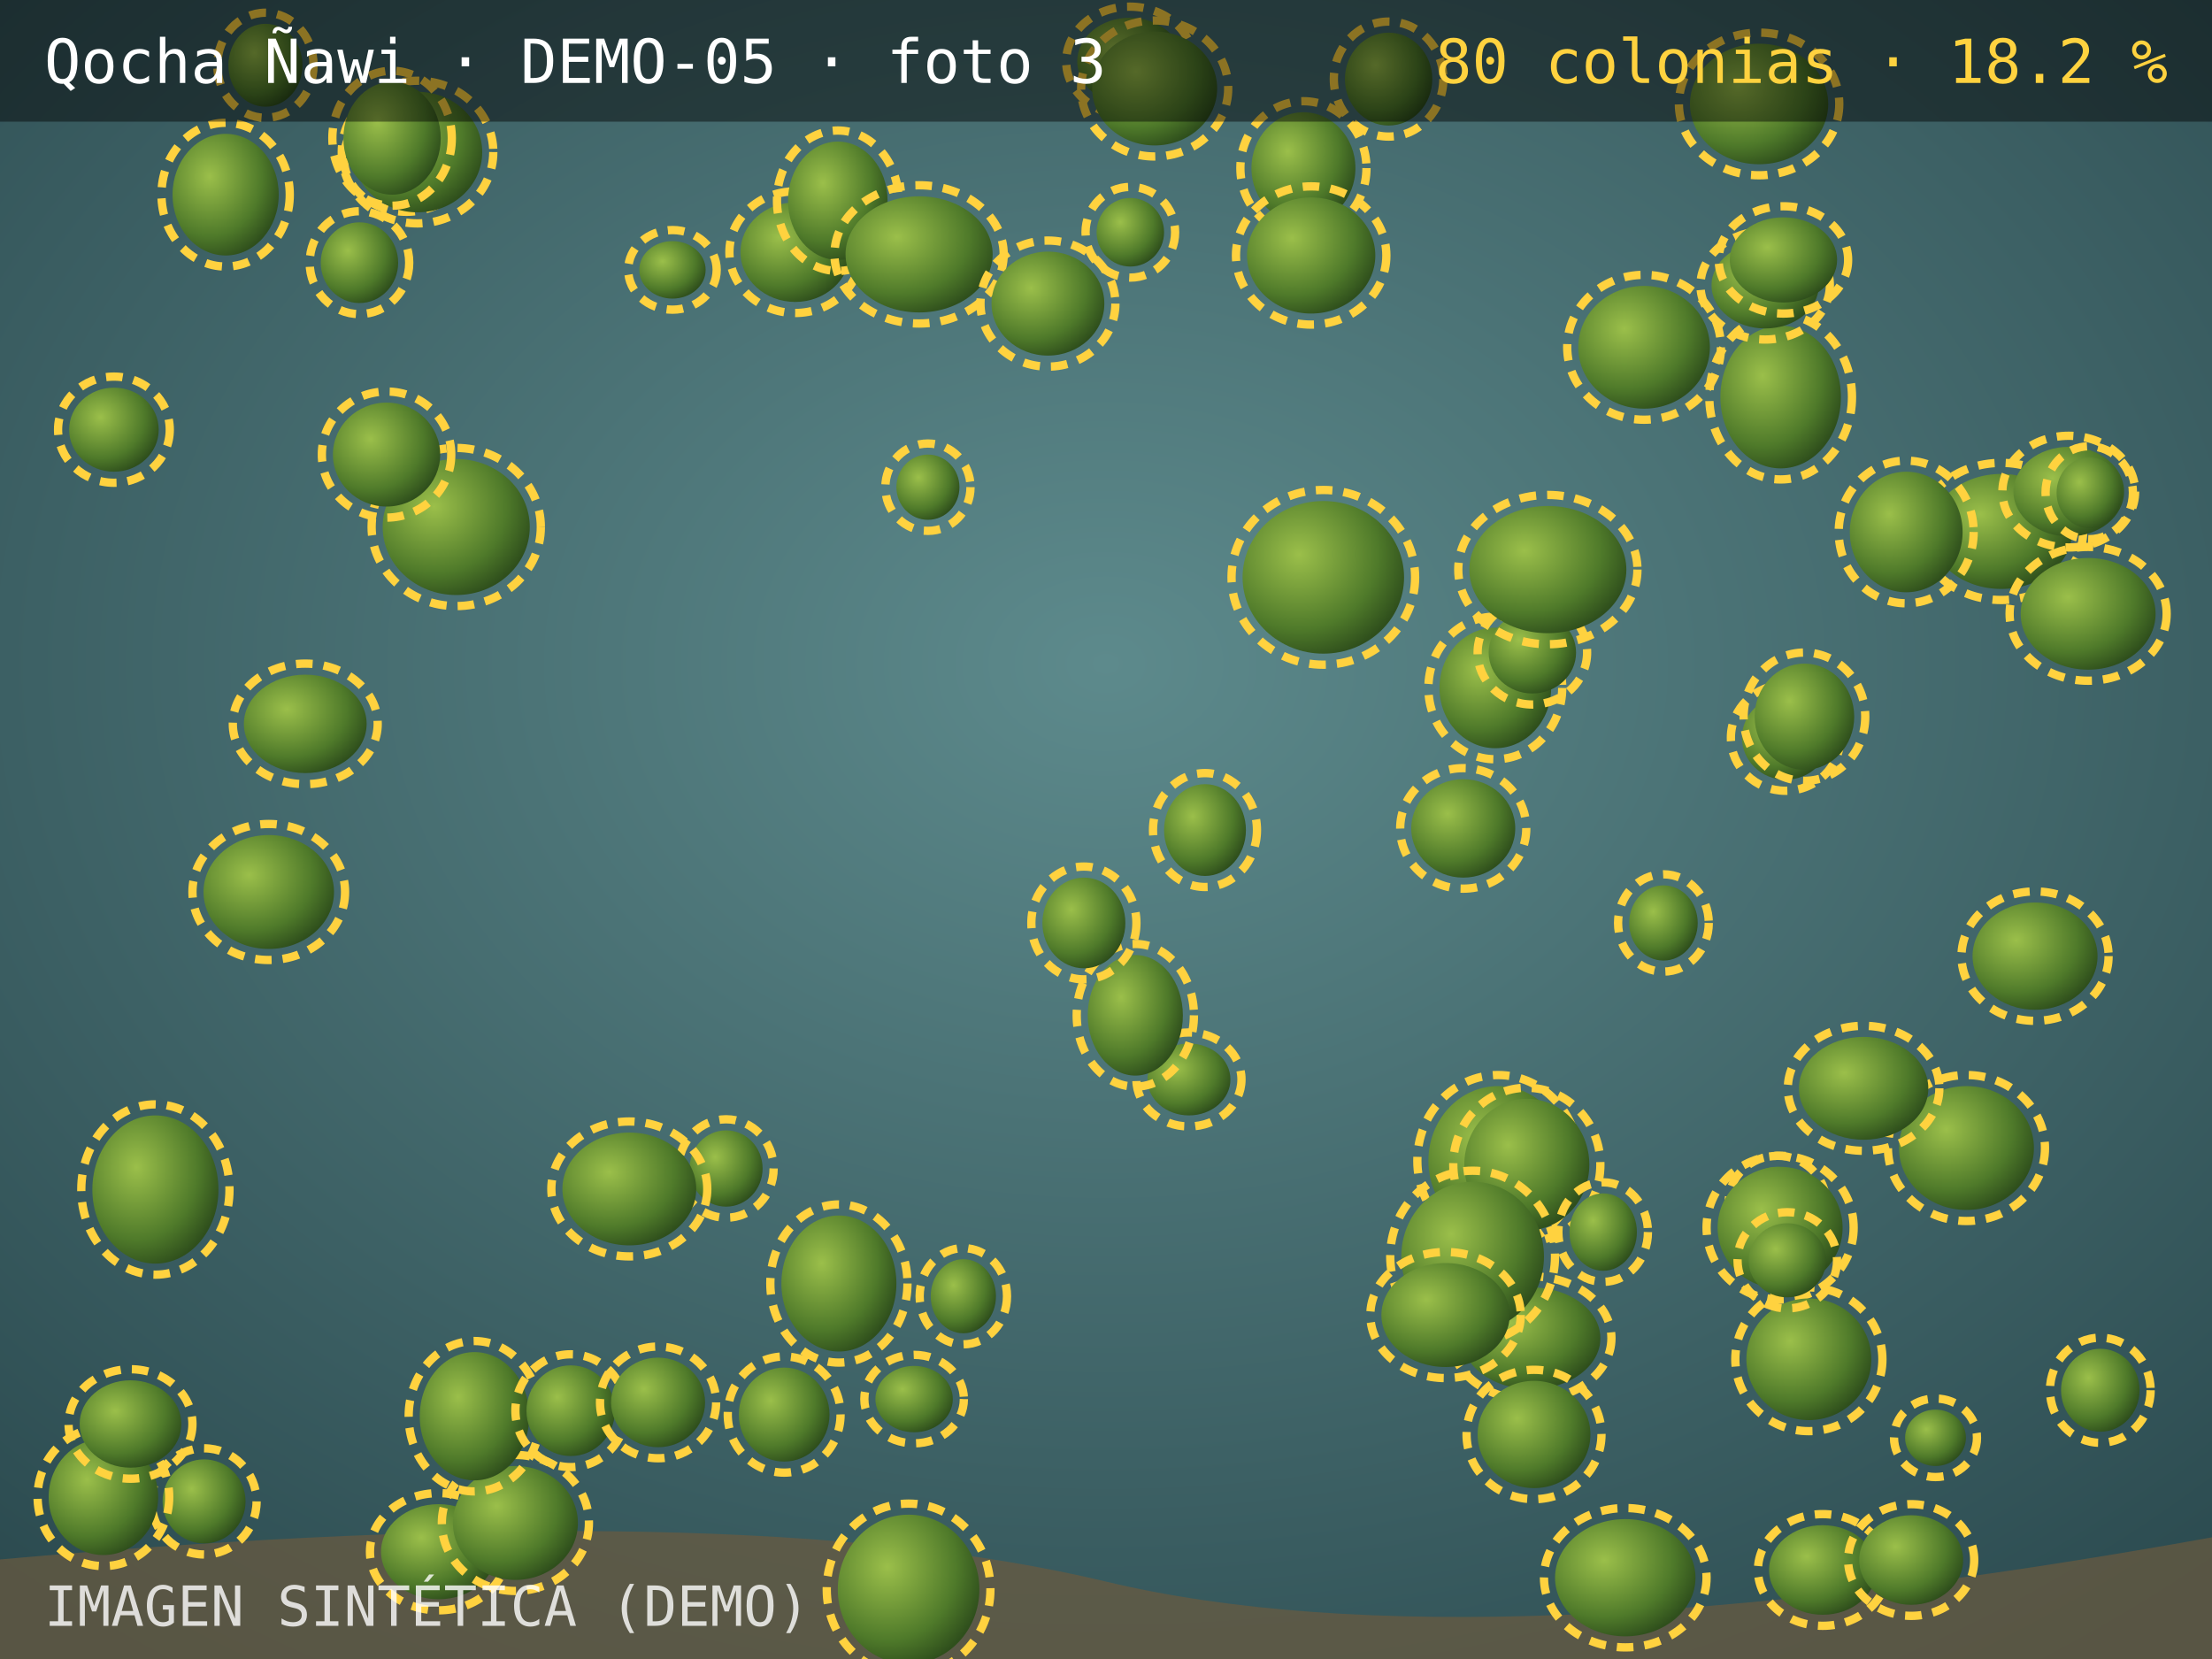
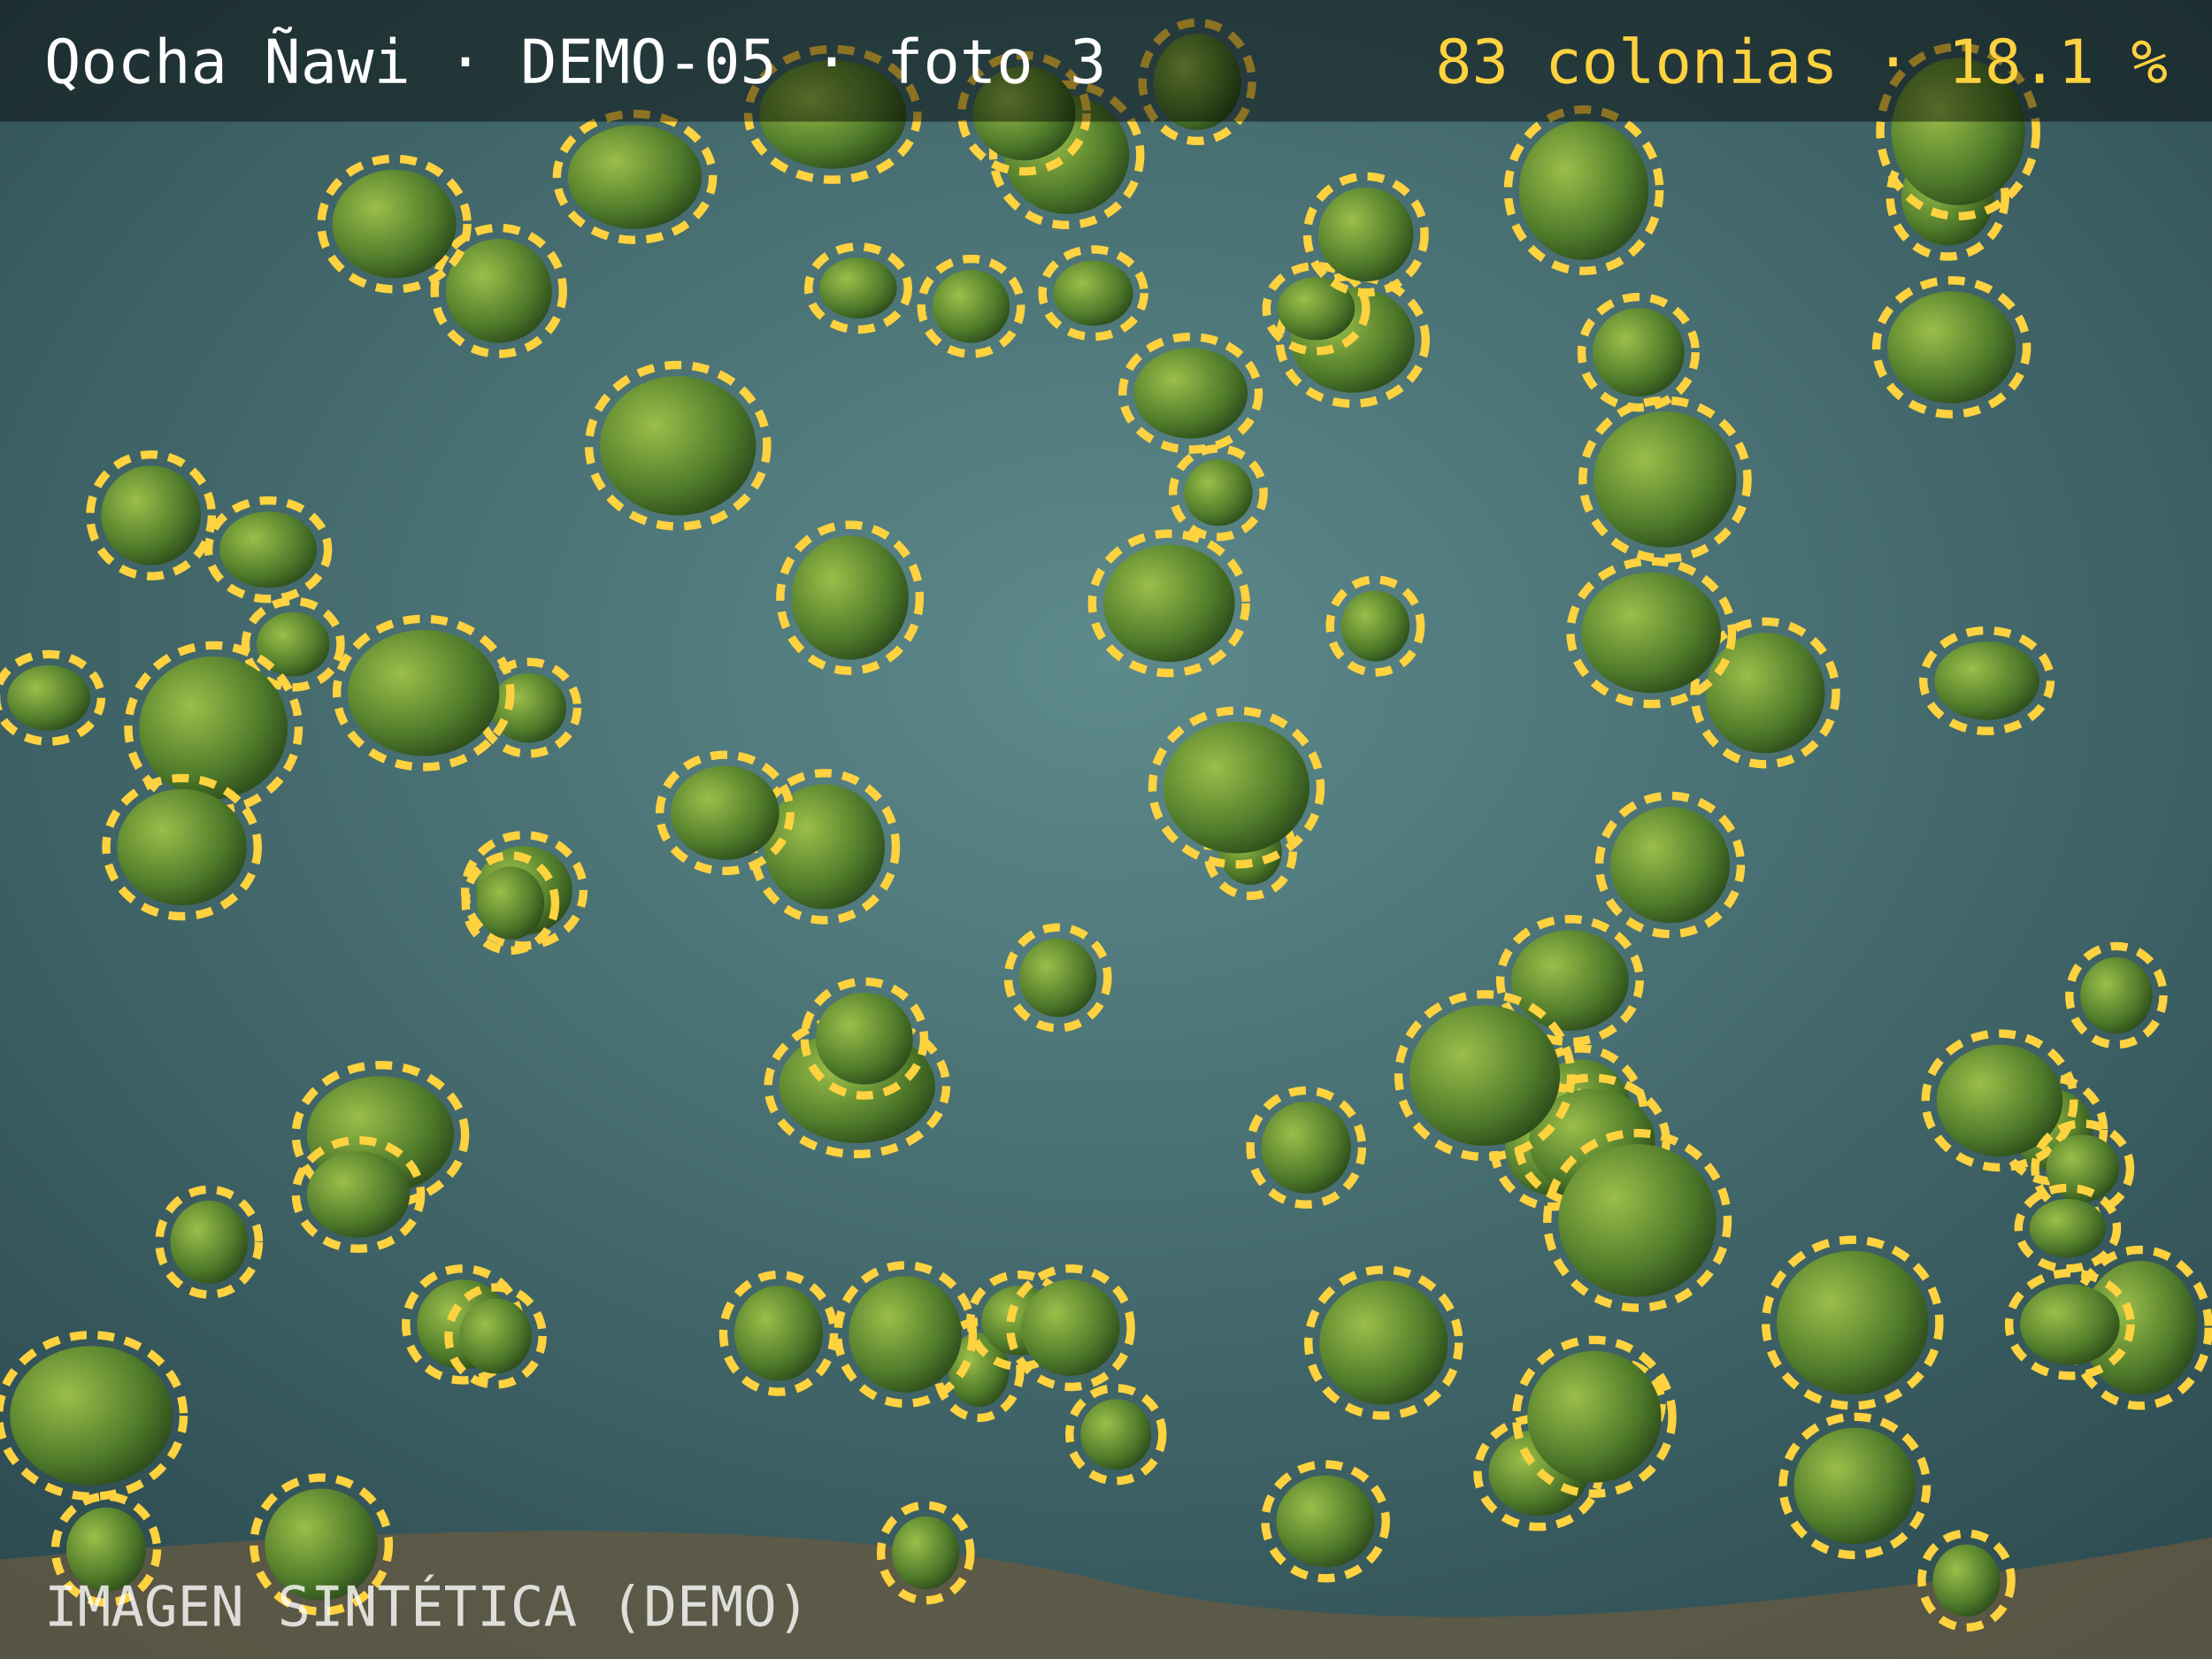
<svg xmlns="http://www.w3.org/2000/svg" viewBox="0 0 400 300">
  <defs>
    <radialGradient id="w" cx="50%" cy="40%" r="75%">
      <stop offset="0" stop-color="#5d8a8c" />
      <stop offset="1" stop-color="#2b4a4f" />
    </radialGradient>
    <radialGradient id="c" cx="35%" cy="35%" r="70%">
      <stop offset="0" stop-color="#9bbf4a" />
      <stop offset=".7" stop-color="#4f7a2a" />
      <stop offset="1" stop-color="#2f4f1c" />
    </radialGradient>
  </defs>
  <rect width="400" height="300" fill="url(#w)" />
  <path d="M0 282 Q 133.333 270 200 286 T 400 278 V 300 H 0 Z" fill="#6b5a3e" opacity=".7" />
  <g>
-     <ellipse cx="355.6" cy="207.6" rx="12.2" ry="11.2" fill="url(#c)" />
-     <ellipse cx="355.6" cy="207.6" rx="14.2" ry="13.2" fill="none" stroke="#ffd23f" stroke-width="1.5" stroke-dasharray="3 2" />
-   </g>
-   <g>
-     <ellipse cx="79.3" cy="280.6" rx="10.4" ry="8.6" fill="url(#c)" />
-     <ellipse cx="79.3" cy="280.6" rx="12.4" ry="10.6" fill="none" stroke="#ffd23f" stroke-width="1.5" stroke-dasharray="3 2" />
-   </g>
-   <g>
-     <ellipse cx="40.8" cy="35.2" rx="9.6" ry="11" fill="url(#c)" />
-     <ellipse cx="40.8" cy="35.2" rx="11.6" ry="13" fill="none" stroke="#ffd23f" stroke-width="1.5" stroke-dasharray="3 2" />
-   </g>
-   <g>
-     <ellipse cx="167.8" cy="88.1" rx="5.7" ry="5.9" fill="url(#c)" />
-     <ellipse cx="167.8" cy="88.1" rx="7.7" ry="7.9" fill="none" stroke="#ffd23f" stroke-width="1.5" stroke-dasharray="3 2" />
-   </g>
-   <g>
-     <ellipse cx="321.4" cy="217.4" rx="6.8" ry="6.4" fill="url(#c)" />
-     <ellipse cx="321.4" cy="217.4" rx="8.8" ry="8.4" fill="none" stroke="#ffd23f" stroke-width="1.5" stroke-dasharray="3 2" />
-   </g>
-   <g>
-     <ellipse cx="379.8" cy="251.4" rx="7.1" ry="7.5" fill="url(#c)" />
-     <ellipse cx="379.8" cy="251.4" rx="9.1" ry="9.5" fill="none" stroke="#ffd23f" stroke-width="1.5" stroke-dasharray="3 2" />
-   </g>
-   <g>
-     <ellipse cx="141.8" cy="255.8" rx="8.2" ry="8.5" fill="url(#c)" />
-     <ellipse cx="141.8" cy="255.8" rx="10.2" ry="10.5" fill="none" stroke="#ffd23f" stroke-width="1.5" stroke-dasharray="3 2" />
-   </g>
-   <g>
-     <ellipse cx="361.9" cy="96.1" rx="12.8" ry="10.4" fill="url(#c)" />
-     <ellipse cx="361.9" cy="96.1" rx="14.8" ry="12.4" fill="none" stroke="#ffd23f" stroke-width="1.5" stroke-dasharray="3 2" />
-   </g>
-   <g>
-     <ellipse cx="48.6" cy="161.3" rx="11.8" ry="10.3" fill="url(#c)" />
-     <ellipse cx="48.6" cy="161.3" rx="13.8" ry="12.3" fill="none" stroke="#ffd23f" stroke-width="1.5" stroke-dasharray="3 2" />
-   </g>
-   <g>
-     <ellipse cx="215" cy="195.2" rx="7.5" ry="6.5" fill="url(#c)" />
-     <ellipse cx="215" cy="195.2" rx="9.5" ry="8.5" fill="none" stroke="#ffd23f" stroke-width="1.5" stroke-dasharray="3 2" />
-   </g>
-   <g>
-     <ellipse cx="270.4" cy="124.4" rx="10.1" ry="10.9" fill="url(#c)" />
-     <ellipse cx="270.4" cy="124.4" rx="12.1" ry="12.9" fill="none" stroke="#ffd23f" stroke-width="1.5" stroke-dasharray="3 2" />
-   </g>
-   <g>
-     <ellipse cx="276.9" cy="242" rx="12.5" ry="9.2" fill="url(#c)" />
-     <ellipse cx="276.9" cy="242" rx="14.5" ry="11.2" fill="none" stroke="#ffd23f" stroke-width="1.5" stroke-dasharray="3 2" />
-   </g>
-   <g>
-     <ellipse cx="321.9" cy="222" rx="11.3" ry="11" fill="url(#c)" />
-     <ellipse cx="321.9" cy="222" rx="13.3" ry="13" fill="none" stroke="#ffd23f" stroke-width="1.5" stroke-dasharray="3 2" />
-   </g>
-   <g>
-     <ellipse cx="143.8" cy="45.6" rx="9.9" ry="9" fill="url(#c)" />
-     <ellipse cx="143.8" cy="45.6" rx="11.9" ry="11" fill="none" stroke="#ffd23f" stroke-width="1.5" stroke-dasharray="3 2" />
-   </g>
-   <g>
-     <ellipse cx="337" cy="196.8" rx="11.7" ry="9.3" fill="url(#c)" />
-     <ellipse cx="337" cy="196.8" rx="13.7" ry="11.3" fill="none" stroke="#ffd23f" stroke-width="1.5" stroke-dasharray="3 2" />
-   </g>
-   <g>
-     <ellipse cx="82.5" cy="95.3" rx="13.3" ry="12.3" fill="url(#c)" />
-     <ellipse cx="82.5" cy="95.3" rx="15.3" ry="14.3" fill="none" stroke="#ffd23f" stroke-width="1.5" stroke-dasharray="3 2" />
-   </g>
-   <g>
-     <ellipse cx="318.1" cy="18.8" rx="12.5" ry="10.9" fill="url(#c)" />
-     <ellipse cx="318.1" cy="18.8" rx="14.5" ry="12.9" fill="none" stroke="#ffd23f" stroke-width="1.5" stroke-dasharray="3 2" />
-   </g>
-   <g>
-     <ellipse cx="151.5" cy="36.3" rx="9" ry="10.7" fill="url(#c)" />
-     <ellipse cx="151.5" cy="36.3" rx="11" ry="12.7" fill="none" stroke="#ffd23f" stroke-width="1.5" stroke-dasharray="3 2" />
-   </g>
-   <g>
-     <ellipse cx="270.9" cy="209.9" rx="12.6" ry="13.5" fill="url(#c)" />
-     <ellipse cx="270.9" cy="209.9" rx="14.6" ry="15.5" fill="none" stroke="#ffd23f" stroke-width="1.5" stroke-dasharray="3 2" />
-   </g>
-   <g>
-     <ellipse cx="36.9" cy="271.5" rx="7.5" ry="7.6" fill="url(#c)" />
-     <ellipse cx="36.9" cy="271.5" rx="9.5" ry="9.6" fill="none" stroke="#ffd23f" stroke-width="1.5" stroke-dasharray="3 2" />
-   </g>
-   <g>
-     <ellipse cx="264.6" cy="149.8" rx="9.4" ry="8.9" fill="url(#c)" />
-     <ellipse cx="264.6" cy="149.8" rx="11.4" ry="10.9" fill="none" stroke="#ffd23f" stroke-width="1.5" stroke-dasharray="3 2" />
-   </g>
-   <g>
-     <ellipse cx="93.2" cy="275.4" rx="11.3" ry="10.3" fill="url(#c)" />
-     <ellipse cx="93.2" cy="275.4" rx="13.3" ry="12.3" fill="none" stroke="#ffd23f" stroke-width="1.5" stroke-dasharray="3 2" />
-   </g>
-   <g>
-     <ellipse cx="322" cy="71.8" rx="10.9" ry="12.9" fill="url(#c)" />
-     <ellipse cx="322" cy="71.8" rx="12.9" ry="14.9" fill="none" stroke="#ffd23f" stroke-width="1.5" stroke-dasharray="3 2" />
-   </g>
-   <g>
-     <ellipse cx="85.8" cy="256.1" rx="9.9" ry="11.6" fill="url(#c)" />
-     <ellipse cx="85.8" cy="256.1" rx="11.9" ry="13.6" fill="none" stroke="#ffd23f" stroke-width="1.5" stroke-dasharray="3 2" />
-   </g>
-   <g>
-     <ellipse cx="174.2" cy="234.4" rx="5.9" ry="6.7" fill="url(#c)" />
-     <ellipse cx="174.2" cy="234.4" rx="7.9" ry="8.7" fill="none" stroke="#ffd23f" stroke-width="1.5" stroke-dasharray="3 2" />
-   </g>
-   <g>
-     <ellipse cx="327.1" cy="245.8" rx="11.3" ry="11" fill="url(#c)" />
-     <ellipse cx="327.1" cy="245.8" rx="13.3" ry="13" fill="none" stroke="#ffd23f" stroke-width="1.5" stroke-dasharray="3 2" />
-   </g>
-   <g>
-     <ellipse cx="277.1" cy="118" rx="7.9" ry="7.4" fill="url(#c)" />
-     <ellipse cx="277.1" cy="118" rx="9.9" ry="9.4" fill="none" stroke="#ffd23f" stroke-width="1.5" stroke-dasharray="3 2" />
-   </g>
-   <g>
-     <ellipse cx="368" cy="172.9" rx="11.3" ry="9.7" fill="url(#c)" />
-     <ellipse cx="368" cy="172.9" rx="13.3" ry="11.7" fill="none" stroke="#ffd23f" stroke-width="1.5" stroke-dasharray="3 2" />
-   </g>
-   <g>
-     <ellipse cx="276.1" cy="210.6" rx="11.3" ry="11.9" fill="url(#c)" />
-     <ellipse cx="276.1" cy="210.6" rx="13.3" ry="13.9" fill="none" stroke="#ffd23f" stroke-width="1.5" stroke-dasharray="3 2" />
-   </g>
-   <g>
-     <ellipse cx="65" cy="47.5" rx="7" ry="7.3" fill="url(#c)" />
-     <ellipse cx="65" cy="47.5" rx="9" ry="9.3" fill="none" stroke="#ffd23f" stroke-width="1.5" stroke-dasharray="3 2" />
-   </g>
-   <g>
-     <ellipse cx="235.7" cy="30.4" rx="9.4" ry="10.1" fill="url(#c)" />
-     <ellipse cx="235.7" cy="30.4" rx="11.4" ry="12.1" fill="none" stroke="#ffd23f" stroke-width="1.5" stroke-dasharray="3 2" />
-   </g>
-   <g>
-     <ellipse cx="377.6" cy="111" rx="12.2" ry="10.1" fill="url(#c)" />
-     <ellipse cx="377.6" cy="111" rx="14.2" ry="12.1" fill="none" stroke="#ffd23f" stroke-width="1.5" stroke-dasharray="3 2" />
-   </g>
-   <g>
-     <ellipse cx="251.1" cy="14.3" rx="7.9" ry="8.4" fill="url(#c)" />
-     <ellipse cx="251.1" cy="14.3" rx="9.9" ry="10.4" fill="none" stroke="#ffd23f" stroke-width="1.5" stroke-dasharray="3 2" />
-   </g>
-   <g>
-     <ellipse cx="329.6" cy="283.9" rx="9.7" ry="8.1" fill="url(#c)" />
-     <ellipse cx="329.6" cy="283.9" rx="11.7" ry="10.1" fill="none" stroke="#ffd23f" stroke-width="1.5" stroke-dasharray="3 2" />
-   </g>
-   <g>
-     <ellipse cx="297.3" cy="62.8" rx="11.9" ry="11.1" fill="url(#c)" />
-     <ellipse cx="297.3" cy="62.8" rx="13.9" ry="13.1" fill="none" stroke="#ffd23f" stroke-width="1.5" stroke-dasharray="3 2" />
-   </g>
-   <g>
-     <ellipse cx="73.5" cy="28.6" rx="9.3" ry="7.7" fill="url(#c)" />
-     <ellipse cx="73.5" cy="28.6" rx="11.3" ry="9.7" fill="none" stroke="#ffd23f" stroke-width="1.5" stroke-dasharray="3 2" />
-   </g>
-   <g>
-     <ellipse cx="75.5" cy="27.5" rx="11.7" ry="10.9" fill="url(#c)" />
-     <ellipse cx="75.5" cy="27.5" rx="13.7" ry="12.9" fill="none" stroke="#ffd23f" stroke-width="1.5" stroke-dasharray="3 2" />
-   </g>
-   <g>
-     <ellipse cx="374.1" cy="88.9" rx="10" ry="8.1" fill="url(#c)" />
-     <ellipse cx="374.1" cy="88.9" rx="12" ry="10.1" fill="none" stroke="#ffd23f" stroke-width="1.5" stroke-dasharray="3 2" />
-   </g>
-   <g>
-     <ellipse cx="377.8" cy="89.1" rx="5.9" ry="6.4" fill="url(#c)" />
-     <ellipse cx="377.8" cy="89.1" rx="7.9" ry="8.4" fill="none" stroke="#ffd23f" stroke-width="1.5" stroke-dasharray="3 2" />
-   </g>
-   <g>
-     <ellipse cx="322.9" cy="133.4" rx="7.9" ry="7.6" fill="url(#c)" />
-     <ellipse cx="322.9" cy="133.4" rx="9.9" ry="9.6" fill="none" stroke="#ffd23f" stroke-width="1.5" stroke-dasharray="3 2" />
-   </g>
-   <g>
-     <ellipse cx="55.2" cy="130.9" rx="11.1" ry="8.9" fill="url(#c)" />
-     <ellipse cx="55.2" cy="130.9" rx="13.1" ry="10.9" fill="none" stroke="#ffd23f" stroke-width="1.5" stroke-dasharray="3 2" />
-   </g>
-   <g>
-     <ellipse cx="277.4" cy="259.4" rx="10.2" ry="9.7" fill="url(#c)" />
-     <ellipse cx="277.4" cy="259.4" rx="12.2" ry="11.7" fill="none" stroke="#ffd23f" stroke-width="1.5" stroke-dasharray="3 2" />
-   </g>
-   <g>
-     <ellipse cx="166.2" cy="46" rx="13.3" ry="10.5" fill="url(#c)" />
-     <ellipse cx="166.2" cy="46" rx="15.3" ry="12.5" fill="none" stroke="#ffd23f" stroke-width="1.5" stroke-dasharray="3 2" />
-   </g>
-   <g>
-     <ellipse cx="345.6" cy="282.1" rx="9.4" ry="8.1" fill="url(#c)" />
-     <ellipse cx="345.6" cy="282.1" rx="11.4" ry="10.1" fill="none" stroke="#ffd23f" stroke-width="1.5" stroke-dasharray="3 2" />
-   </g>
-   <g>
-     <ellipse cx="165.3" cy="253" rx="7" ry="6" fill="url(#c)" />
-     <ellipse cx="165.3" cy="253" rx="9" ry="8" fill="none" stroke="#ffd23f" stroke-width="1.5" stroke-dasharray="3 2" />
-   </g>
-   <g>
-     <ellipse cx="20.6" cy="77.7" rx="8.1" ry="7.6" fill="url(#c)" />
-     <ellipse cx="20.6" cy="77.7" rx="10.1" ry="9.6" fill="none" stroke="#ffd23f" stroke-width="1.5" stroke-dasharray="3 2" />
-   </g>
-   <g>
-     <ellipse cx="131.3" cy="211.3" rx="6.6" ry="6.9" fill="url(#c)" />
-     <ellipse cx="131.3" cy="211.3" rx="8.6" ry="8.9" fill="none" stroke="#ffd23f" stroke-width="1.5" stroke-dasharray="3 2" />
-   </g>
-   <g>
-     <ellipse cx="48" cy="11.8" rx="6.7" ry="7.5" fill="url(#c)" />
-     <ellipse cx="48" cy="11.8" rx="8.7" ry="9.5" fill="none" stroke="#ffd23f" stroke-width="1.5" stroke-dasharray="3 2" />
-   </g>
-   <g>
-     <ellipse cx="205.3" cy="183.6" rx="8.6" ry="10.9" fill="url(#c)" />
-     <ellipse cx="205.3" cy="183.6" rx="10.6" ry="12.9" fill="none" stroke="#ffd23f" stroke-width="1.5" stroke-dasharray="3 2" />
-   </g>
-   <g>
-     <ellipse cx="204.4" cy="42" rx="6.1" ry="6.2" fill="url(#c)" />
-     <ellipse cx="204.4" cy="42" rx="8.1" ry="8.2" fill="none" stroke="#ffd23f" stroke-width="1.5" stroke-dasharray="3 2" />
-   </g>
-   <g>
-     <ellipse cx="323.2" cy="227.9" rx="7" ry="6.7" fill="url(#c)" />
-     <ellipse cx="323.2" cy="227.9" rx="9" ry="8.7" fill="none" stroke="#ffd23f" stroke-width="1.5" stroke-dasharray="3 2" />
-   </g>
-   <g>
-     <ellipse cx="266.3" cy="227.2" rx="12.9" ry="13.5" fill="url(#c)" />
-     <ellipse cx="266.3" cy="227.2" rx="14.9" ry="15.5" fill="none" stroke="#ffd23f" stroke-width="1.5" stroke-dasharray="3 2" />
-   </g>
-   <g>
-     <ellipse cx="113.8" cy="215" rx="12.1" ry="10.2" fill="url(#c)" />
-     <ellipse cx="113.8" cy="215" rx="14.1" ry="12.2" fill="none" stroke="#ffd23f" stroke-width="1.5" stroke-dasharray="3 2" />
-   </g>
-   <g>
-     <ellipse cx="237.1" cy="46.2" rx="11.6" ry="10.5" fill="url(#c)" />
-     <ellipse cx="237.1" cy="46.2" rx="13.6" ry="12.5" fill="none" stroke="#ffd23f" stroke-width="1.5" stroke-dasharray="3 2" />
-   </g>
-   <g>
-     <ellipse cx="70.9" cy="25" rx="8.8" ry="10.2" fill="url(#c)" />
-     <ellipse cx="70.9" cy="25" rx="10.8" ry="12.2" fill="none" stroke="#ffd23f" stroke-width="1.5" stroke-dasharray="3 2" />
-   </g>
-   <g>
-     <ellipse cx="279.9" cy="103" rx="14.2" ry="11.5" fill="url(#c)" />
-     <ellipse cx="279.9" cy="103" rx="16.2" ry="13.5" fill="none" stroke="#ffd23f" stroke-width="1.5" stroke-dasharray="3 2" />
-   </g>
-   <g>
-     <ellipse cx="289.9" cy="222.8" rx="6.1" ry="7" fill="url(#c)" />
-     <ellipse cx="289.9" cy="222.8" rx="8.1" ry="9" fill="none" stroke="#ffd23f" stroke-width="1.5" stroke-dasharray="3 2" />
-   </g>
-   <g>
-     <ellipse cx="344.7" cy="96.2" rx="10.2" ry="10.9" fill="url(#c)" />
-     <ellipse cx="344.7" cy="96.2" rx="12.2" ry="12.9" fill="none" stroke="#ffd23f" stroke-width="1.5" stroke-dasharray="3 2" />
-   </g>
-   <g>
-     <ellipse cx="18.7" cy="270.7" rx="9.9" ry="10.5" fill="url(#c)" />
-     <ellipse cx="18.7" cy="270.7" rx="11.9" ry="12.5" fill="none" stroke="#ffd23f" stroke-width="1.5" stroke-dasharray="3 2" />
-   </g>
-   <g>
-     <ellipse cx="103.2" cy="255.1" rx="8" ry="8.2" fill="url(#c)" />
-     <ellipse cx="103.2" cy="255.1" rx="10" ry="10.2" fill="none" stroke="#ffd23f" stroke-width="1.5" stroke-dasharray="3 2" />
-   </g>
-   <g>
-     <ellipse cx="204.3" cy="11.1" rx="9.5" ry="7.9" fill="url(#c)" />
-     <ellipse cx="204.3" cy="11.1" rx="11.5" ry="9.9" fill="none" stroke="#ffd23f" stroke-width="1.5" stroke-dasharray="3 2" />
-   </g>
-   <g>
-     <ellipse cx="69.9" cy="82.2" rx="9.7" ry="9.4" fill="url(#c)" />
-     <ellipse cx="69.9" cy="82.2" rx="11.7" ry="11.4" fill="none" stroke="#ffd23f" stroke-width="1.5" stroke-dasharray="3 2" />
-   </g>
-   <g>
-     <ellipse cx="319.2" cy="51.6" rx="9.7" ry="7.8" fill="url(#c)" />
-     <ellipse cx="319.2" cy="51.6" rx="11.7" ry="9.8" fill="none" stroke="#ffd23f" stroke-width="1.5" stroke-dasharray="3 2" />
-   </g>
-   <g>
-     <ellipse cx="217.9" cy="150.1" rx="7.4" ry="8.3" fill="url(#c)" />
-     <ellipse cx="217.9" cy="150.1" rx="9.4" ry="10.3" fill="none" stroke="#ffd23f" stroke-width="1.5" stroke-dasharray="3 2" />
-   </g>
-   <g>
-     <ellipse cx="121.6" cy="48.8" rx="6" ry="5.2" fill="url(#c)" />
-     <ellipse cx="121.6" cy="48.8" rx="8" ry="7.2" fill="none" stroke="#ffd23f" stroke-width="1.5" stroke-dasharray="3 2" />
-   </g>
-   <g>
-     <ellipse cx="119" cy="253.6" rx="8.5" ry="8.1" fill="url(#c)" />
-     <ellipse cx="119" cy="253.6" rx="10.5" ry="10.1" fill="none" stroke="#ffd23f" stroke-width="1.5" stroke-dasharray="3 2" />
-   </g>
-   <g>
-     <ellipse cx="208.8" cy="16" rx="11.3" ry="10.3" fill="url(#c)" />
-     <ellipse cx="208.8" cy="16" rx="13.3" ry="12.3" fill="none" stroke="#ffd23f" stroke-width="1.5" stroke-dasharray="3 2" />
-   </g>
-   <g>
-     <ellipse cx="293.9" cy="285.3" rx="12.7" ry="10.6" fill="url(#c)" />
-     <ellipse cx="293.9" cy="285.3" rx="14.7" ry="12.6" fill="none" stroke="#ffd23f" stroke-width="1.5" stroke-dasharray="3 2" />
-   </g>
-   <g>
-     <ellipse cx="350" cy="260" rx="5.5" ry="5.1" fill="url(#c)" />
-     <ellipse cx="350" cy="260" rx="7.5" ry="7.1" fill="none" stroke="#ffd23f" stroke-width="1.5" stroke-dasharray="3 2" />
-   </g>
-   <g>
-     <ellipse cx="28.1" cy="215.1" rx="11.4" ry="13.4" fill="url(#c)" />
-     <ellipse cx="28.1" cy="215.1" rx="13.4" ry="15.4" fill="none" stroke="#ffd23f" stroke-width="1.5" stroke-dasharray="3 2" />
-   </g>
-   <g>
-     <ellipse cx="151.7" cy="232.1" rx="10.4" ry="12.3" fill="url(#c)" />
-     <ellipse cx="151.7" cy="232.1" rx="12.4" ry="14.3" fill="none" stroke="#ffd23f" stroke-width="1.5" stroke-dasharray="3 2" />
-   </g>
-   <g>
-     <ellipse cx="189.5" cy="54.9" rx="10.2" ry="9.4" fill="url(#c)" />
-     <ellipse cx="189.5" cy="54.9" rx="12.2" ry="11.4" fill="none" stroke="#ffd23f" stroke-width="1.5" stroke-dasharray="3 2" />
-   </g>
-   <g>
-     <ellipse cx="239.3" cy="104.4" rx="14.6" ry="13.8" fill="url(#c)" />
-     <ellipse cx="239.3" cy="104.4" rx="16.6" ry="15.8" fill="none" stroke="#ffd23f" stroke-width="1.5" stroke-dasharray="3 2" />
-   </g>
-   <g>
-     <ellipse cx="164.3" cy="287.4" rx="12.8" ry="13.5" fill="url(#c)" />
-     <ellipse cx="164.3" cy="287.4" rx="14.8" ry="15.5" fill="none" stroke="#ffd23f" stroke-width="1.5" stroke-dasharray="3 2" />
-   </g>
-   <g>
-     <ellipse cx="261.4" cy="237.8" rx="11.6" ry="9.4" fill="url(#c)" />
-     <ellipse cx="261.4" cy="237.8" rx="13.6" ry="11.4" fill="none" stroke="#ffd23f" stroke-width="1.5" stroke-dasharray="3 2" />
-   </g>
-   <g>
-     <ellipse cx="326.3" cy="129.6" rx="9" ry="9.6" fill="url(#c)" />
-     <ellipse cx="326.3" cy="129.6" rx="11" ry="11.6" fill="none" stroke="#ffd23f" stroke-width="1.5" stroke-dasharray="3 2" />
-   </g>
-   <g>
-     <ellipse cx="196" cy="166.9" rx="7.5" ry="8.2" fill="url(#c)" />
-     <ellipse cx="196" cy="166.9" rx="9.5" ry="10.2" fill="none" stroke="#ffd23f" stroke-width="1.5" stroke-dasharray="3 2" />
-   </g>
-   <g>
-     <ellipse cx="322.5" cy="47" rx="9.7" ry="7.7" fill="url(#c)" />
-     <ellipse cx="322.5" cy="47" rx="11.7" ry="9.7" fill="none" stroke="#ffd23f" stroke-width="1.5" stroke-dasharray="3 2" />
-   </g>
-   <g>
-     <ellipse cx="300.8" cy="166.9" rx="6.2" ry="6.8" fill="url(#c)" />
-     <ellipse cx="300.8" cy="166.9" rx="8.2" ry="8.8" fill="none" stroke="#ffd23f" stroke-width="1.5" stroke-dasharray="3 2" />
-   </g>
-   <g>
-     <ellipse cx="23.6" cy="257.5" rx="9.2" ry="7.9" fill="url(#c)" />
-     <ellipse cx="23.6" cy="257.5" rx="11.2" ry="9.9" fill="none" stroke="#ffd23f" stroke-width="1.5" stroke-dasharray="3 2" />
+     <ellipse cx="192.9" cy="28" rx="11.3" ry="10.7" fill="url(#c)" />
+     <ellipse cx="192.9" cy="28" rx="13.3" ry="12.7" fill="none" stroke="#ffd23f" stroke-width="1.5" stroke-dasharray="3 2" />
+   </g>
+   <g>
+     <ellipse cx="53" cy="116.5" rx="6.6" ry="5.8" fill="url(#c)" />
+     <ellipse cx="53" cy="116.5" rx="8.6" ry="7.8" fill="none" stroke="#ffd23f" stroke-width="1.5" stroke-dasharray="3 2" />
+   </g>
+   <g>
+     <ellipse cx="95.6" cy="128" rx="6.8" ry="6.3" fill="url(#c)" />
+     <ellipse cx="95.6" cy="128" rx="8.8" ry="8.3" fill="none" stroke="#ffd23f" stroke-width="1.5" stroke-dasharray="3 2" />
+   </g>
+   <g>
+     <ellipse cx="278.2" cy="266.3" rx="9" ry="7.8" fill="url(#c)" />
+     <ellipse cx="278.2" cy="266.3" rx="11" ry="9.8" fill="none" stroke="#ffd23f" stroke-width="1.5" stroke-dasharray="3 2" />
+   </g>
+   <g>
+     <ellipse cx="244.6" cy="61.5" rx="11.2" ry="9.5" fill="url(#c)" />
+     <ellipse cx="244.6" cy="61.5" rx="13.2" ry="11.5" fill="none" stroke="#ffd23f" stroke-width="1.5" stroke-dasharray="3 2" />
+   </g>
+   <g>
+     <ellipse cx="286.4" cy="34.4" rx="11.7" ry="12.6" fill="url(#c)" />
+     <ellipse cx="286.4" cy="34.4" rx="13.7" ry="14.6" fill="none" stroke="#ffd23f" stroke-width="1.5" stroke-dasharray="3 2" />
+   </g>
+   <g>
+     <ellipse cx="8.8" cy="126.2" rx="7.5" ry="5.9" fill="url(#c)" />
+     <ellipse cx="8.8" cy="126.2" rx="9.5" ry="7.9" fill="none" stroke="#ffd23f" stroke-width="1.5" stroke-dasharray="3 2" />
+   </g>
+   <g>
+     <ellipse cx="83.7" cy="239.5" rx="8.3" ry="8.1" fill="url(#c)" />
+     <ellipse cx="83.7" cy="239.5" rx="10.3" ry="10.1" fill="none" stroke="#ffd23f" stroke-width="1.5" stroke-dasharray="3 2" />
+   </g>
+   <g>
+     <ellipse cx="58.1" cy="279.3" rx="10.2" ry="10.1" fill="url(#c)" />
+     <ellipse cx="58.1" cy="279.3" rx="12.2" ry="12.1" fill="none" stroke="#ffd23f" stroke-width="1.5" stroke-dasharray="3 2" />
+   </g>
+   <g>
+     <ellipse cx="153.7" cy="108.1" rx="10.6" ry="11.2" fill="url(#c)" />
+     <ellipse cx="153.7" cy="108.1" rx="12.6" ry="13.2" fill="none" stroke="#ffd23f" stroke-width="1.5" stroke-dasharray="3 2" />
+   </g>
+   <g>
+     <ellipse cx="335.4" cy="268.7" rx="11" ry="10.5" fill="url(#c)" />
+     <ellipse cx="335.4" cy="268.7" rx="13" ry="12.5" fill="none" stroke="#ffd23f" stroke-width="1.5" stroke-dasharray="3 2" />
+   </g>
+   <g>
+     <ellipse cx="352.2" cy="35.6" rx="8.4" ry="8.8" fill="url(#c)" />
+     <ellipse cx="352.2" cy="35.6" rx="10.4" ry="10.8" fill="none" stroke="#ffd23f" stroke-width="1.5" stroke-dasharray="3 2" />
+   </g>
+   <g>
+     <ellipse cx="94.8" cy="161" rx="8.7" ry="8" fill="url(#c)" />
+     <ellipse cx="94.8" cy="161" rx="10.7" ry="10" fill="none" stroke="#ffd23f" stroke-width="1.5" stroke-dasharray="3 2" />
+   </g>
+   <g>
+     <ellipse cx="285.8" cy="201.9" rx="9.5" ry="10.3" fill="url(#c)" />
+     <ellipse cx="285.8" cy="201.9" rx="11.5" ry="12.3" fill="none" stroke="#ffd23f" stroke-width="1.5" stroke-dasharray="3 2" />
+   </g>
+   <g>
+     <ellipse cx="280.9" cy="207.4" rx="8.7" ry="8.8" fill="url(#c)" />
+     <ellipse cx="280.9" cy="207.4" rx="10.7" ry="10.8" fill="none" stroke="#ffd23f" stroke-width="1.5" stroke-dasharray="3 2" />
+   </g>
+   <g>
+     <ellipse cx="387" cy="240.1" rx="10.4" ry="12.1" fill="url(#c)" />
+     <ellipse cx="387" cy="240.1" rx="12.4" ry="14.1" fill="none" stroke="#ffd23f" stroke-width="1.5" stroke-dasharray="3 2" />
+   </g>
+   <g>
+     <ellipse cx="211.4" cy="109.1" rx="11.9" ry="10.6" fill="url(#c)" />
+     <ellipse cx="211.4" cy="109.1" rx="13.9" ry="12.6" fill="none" stroke="#ffd23f" stroke-width="1.5" stroke-dasharray="3 2" />
+   </g>
+   <g>
+     <ellipse cx="292.3" cy="253.9" rx="6.2" ry="5.6" fill="url(#c)" />
+     <ellipse cx="292.3" cy="253.9" rx="8.2" ry="7.6" fill="none" stroke="#ffd23f" stroke-width="1.5" stroke-dasharray="3 2" />
+   </g>
+   <g>
+     <ellipse cx="352.9" cy="62.8" rx="11.6" ry="10.1" fill="url(#c)" />
+     <ellipse cx="352.9" cy="62.8" rx="13.6" ry="12.1" fill="none" stroke="#ffd23f" stroke-width="1.5" stroke-dasharray="3 2" />
+   </g>
+   <g>
+     <ellipse cx="374.3" cy="239.5" rx="9" ry="7.3" fill="url(#c)" />
+     <ellipse cx="374.3" cy="239.5" rx="11" ry="9.3" fill="none" stroke="#ffd23f" stroke-width="1.5" stroke-dasharray="3 2" />
+   </g>
+   <g>
+     <ellipse cx="248.7" cy="113.2" rx="6.2" ry="6.4" fill="url(#c)" />
+     <ellipse cx="248.7" cy="113.2" rx="8.2" ry="8.4" fill="none" stroke="#ffd23f" stroke-width="1.5" stroke-dasharray="3 2" />
+   </g>
+   <g>
+     <ellipse cx="371.2" cy="204.3" rx="7.2" ry="7.3" fill="url(#c)" />
+     <ellipse cx="371.2" cy="204.3" rx="9.2" ry="9.3" fill="none" stroke="#ffd23f" stroke-width="1.5" stroke-dasharray="3 2" />
+   </g>
+   <g>
+     <ellipse cx="114.8" cy="32" rx="12.1" ry="9.4" fill="url(#c)" />
+     <ellipse cx="114.8" cy="32" rx="14.1" ry="11.4" fill="none" stroke="#ffd23f" stroke-width="1.5" stroke-dasharray="3 2" />
+   </g>
+   <g>
+     <ellipse cx="155" cy="196.4" rx="14.1" ry="10.3" fill="url(#c)" />
+     <ellipse cx="155" cy="196.4" rx="16.1" ry="12.3" fill="none" stroke="#ffd23f" stroke-width="1.5" stroke-dasharray="3 2" />
+   </g>
+   <g>
+     <ellipse cx="215.3" cy="71.1" rx="10.3" ry="8.2" fill="url(#c)" />
+     <ellipse cx="215.3" cy="71.1" rx="12.3" ry="10.2" fill="none" stroke="#ffd23f" stroke-width="1.5" stroke-dasharray="3 2" />
+   </g>
+   <g>
+     <ellipse cx="335" cy="239.2" rx="13.7" ry="13" fill="url(#c)" />
+     <ellipse cx="335" cy="239.2" rx="15.7" ry="15" fill="none" stroke="#ffd23f" stroke-width="1.5" stroke-dasharray="3 2" />
+   </g>
+   <g>
+     <ellipse cx="296.3" cy="63.7" rx="8.3" ry="8" fill="url(#c)" />
+     <ellipse cx="296.3" cy="63.7" rx="10.3" ry="10" fill="none" stroke="#ffd23f" stroke-width="1.5" stroke-dasharray="3 2" />
+   </g>
+   <g>
+     <ellipse cx="38.6" cy="131.6" rx="13.4" ry="12.9" fill="url(#c)" />
+     <ellipse cx="38.6" cy="131.6" rx="15.4" ry="14.9" fill="none" stroke="#ffd23f" stroke-width="1.5" stroke-dasharray="3 2" />
+   </g>
+   <g>
+     <ellipse cx="250.2" cy="242.8" rx="11.6" ry="11.2" fill="url(#c)" />
+     <ellipse cx="250.2" cy="242.8" rx="13.6" ry="13.2" fill="none" stroke="#ffd23f" stroke-width="1.5" stroke-dasharray="3 2" />
+   </g>
+   <g>
+     <ellipse cx="68.8" cy="205.2" rx="13.3" ry="10.6" fill="url(#c)" />
+     <ellipse cx="68.8" cy="205.2" rx="15.3" ry="12.6" fill="none" stroke="#ffd23f" stroke-width="1.5" stroke-dasharray="3 2" />
+   </g>
+   <g>
+     <ellipse cx="239.7" cy="275.1" rx="8.9" ry="8.3" fill="url(#c)" />
+     <ellipse cx="239.7" cy="275.1" rx="10.9" ry="10.3" fill="none" stroke="#ffd23f" stroke-width="1.5" stroke-dasharray="3 2" />
+   </g>
+   <g>
+     <ellipse cx="287.9" cy="206.4" rx="11.4" ry="9.5" fill="url(#c)" />
+     <ellipse cx="287.9" cy="206.4" rx="13.4" ry="11.5" fill="none" stroke="#ffd23f" stroke-width="1.5" stroke-dasharray="3 2" />
+   </g>
+   <g>
+     <ellipse cx="90.2" cy="52.6" rx="9.6" ry="9.4" fill="url(#c)" />
+     <ellipse cx="90.2" cy="52.6" rx="11.6" ry="11.4" fill="none" stroke="#ffd23f" stroke-width="1.5" stroke-dasharray="3 2" />
+   </g>
+   <g>
+     <ellipse cx="191.3" cy="176.8" rx="7" ry="7.1" fill="url(#c)" />
+     <ellipse cx="191.3" cy="176.8" rx="9" ry="9.1" fill="none" stroke="#ffd23f" stroke-width="1.5" stroke-dasharray="3 2" />
+   </g>
+   <g>
+     <ellipse cx="355.6" cy="285.8" rx="6.1" ry="6.5" fill="url(#c)" />
+     <ellipse cx="355.6" cy="285.8" rx="8.1" ry="8.5" fill="none" stroke="#ffd23f" stroke-width="1.5" stroke-dasharray="3 2" />
+   </g>
+   <g>
+     <ellipse cx="156.3" cy="187.8" rx="8.8" ry="8.3" fill="url(#c)" />
+     <ellipse cx="156.3" cy="187.8" rx="10.8" ry="10.3" fill="none" stroke="#ffd23f" stroke-width="1.5" stroke-dasharray="3 2" />
+   </g>
+   <g>
+     <ellipse cx="177" cy="247.7" rx="5.5" ry="6.7" fill="url(#c)" />
+     <ellipse cx="177" cy="247.7" rx="7.5" ry="8.7" fill="none" stroke="#ffd23f" stroke-width="1.5" stroke-dasharray="3 2" />
+   </g>
+   <g>
+     <ellipse cx="296.1" cy="220.7" rx="14.3" ry="13.8" fill="url(#c)" />
+     <ellipse cx="296.1" cy="220.7" rx="16.3" ry="15.8" fill="none" stroke="#ffd23f" stroke-width="1.5" stroke-dasharray="3 2" />
+   </g>
+   <g>
+     <ellipse cx="175.6" cy="55.4" rx="7" ry="6.6" fill="url(#c)" />
+     <ellipse cx="175.6" cy="55.4" rx="9" ry="8.6" fill="none" stroke="#ffd23f" stroke-width="1.5" stroke-dasharray="3 2" />
+   </g>
+   <g>
+     <ellipse cx="238" cy="55.8" rx="7" ry="5.7" fill="url(#c)" />
+     <ellipse cx="238" cy="55.8" rx="9" ry="7.7" fill="none" stroke="#ffd23f" stroke-width="1.5" stroke-dasharray="3 2" />
+   </g>
+   <g>
+     <ellipse cx="167.4" cy="280.8" rx="6.1" ry="6.6" fill="url(#c)" />
+     <ellipse cx="167.4" cy="280.8" rx="8.1" ry="8.6" fill="none" stroke="#ffd23f" stroke-width="1.5" stroke-dasharray="3 2" />
+   </g>
+   <g>
+     <ellipse cx="19.2" cy="280.2" rx="7.2" ry="7.6" fill="url(#c)" />
+     <ellipse cx="19.2" cy="280.2" rx="9.2" ry="9.6" fill="none" stroke="#ffd23f" stroke-width="1.5" stroke-dasharray="3 2" />
+   </g>
+   <g>
+     <ellipse cx="140.8" cy="241.1" rx="8" ry="8.6" fill="url(#c)" />
+     <ellipse cx="140.8" cy="241.1" rx="10" ry="10.6" fill="none" stroke="#ffd23f" stroke-width="1.5" stroke-dasharray="3 2" />
+   </g>
+   <g>
+     <ellipse cx="247" cy="42.4" rx="8.6" ry="8.5" fill="url(#c)" />
+     <ellipse cx="247" cy="42.4" rx="10.6" ry="10.5" fill="none" stroke="#ffd23f" stroke-width="1.5" stroke-dasharray="3 2" />
+   </g>
+   <g>
+     <ellipse cx="236.2" cy="207.5" rx="8.1" ry="8.3" fill="url(#c)" />
+     <ellipse cx="236.2" cy="207.5" rx="10.1" ry="10.3" fill="none" stroke="#ffd23f" stroke-width="1.5" stroke-dasharray="3 2" />
+   </g>
+   <g>
+     <ellipse cx="319.2" cy="125.3" rx="10.8" ry="10.9" fill="url(#c)" />
+     <ellipse cx="319.2" cy="125.3" rx="12.8" ry="12.9" fill="none" stroke="#ffd23f" stroke-width="1.5" stroke-dasharray="3 2" />
+   </g>
+   <g>
+     <ellipse cx="201.8" cy="259.4" rx="6.4" ry="6.4" fill="url(#c)" />
+     <ellipse cx="201.8" cy="259.4" rx="8.4" ry="8.4" fill="none" stroke="#ffd23f" stroke-width="1.5" stroke-dasharray="3 2" />
+   </g>
+   <g>
+     <ellipse cx="76.6" cy="125.3" rx="13.7" ry="11.4" fill="url(#c)" />
+     <ellipse cx="76.6" cy="125.3" rx="15.7" ry="13.4" fill="none" stroke="#ffd23f" stroke-width="1.5" stroke-dasharray="3 2" />
+   </g>
+   <g>
+     <ellipse cx="150.6" cy="20.7" rx="13.3" ry="9.8" fill="url(#c)" />
+     <ellipse cx="150.6" cy="20.7" rx="15.3" ry="11.8" fill="none" stroke="#ffd23f" stroke-width="1.5" stroke-dasharray="3 2" />
+   </g>
+   <g>
+     <ellipse cx="48.5" cy="99.4" rx="8.8" ry="6.9" fill="url(#c)" />
+     <ellipse cx="48.5" cy="99.4" rx="10.8" ry="8.9" fill="none" stroke="#ffd23f" stroke-width="1.5" stroke-dasharray="3 2" />
+   </g>
+   <g>
+     <ellipse cx="71.3" cy="40.5" rx="11.2" ry="9.8" fill="url(#c)" />
+     <ellipse cx="71.3" cy="40.5" rx="13.2" ry="11.8" fill="none" stroke="#ffd23f" stroke-width="1.5" stroke-dasharray="3 2" />
+   </g>
+   <g>
+     <ellipse cx="226.1" cy="154" rx="5.7" ry="6" fill="url(#c)" />
+     <ellipse cx="226.1" cy="154" rx="7.7" ry="8" fill="none" stroke="#ffd23f" stroke-width="1.5" stroke-dasharray="3 2" />
+   </g>
+   <g>
+     <ellipse cx="32.9" cy="153.2" rx="11.7" ry="10.5" fill="url(#c)" />
+     <ellipse cx="32.9" cy="153.2" rx="13.7" ry="12.5" fill="none" stroke="#ffd23f" stroke-width="1.5" stroke-dasharray="3 2" />
+   </g>
+   <g>
+     <ellipse cx="89.6" cy="241.6" rx="6.5" ry="6.8" fill="url(#c)" />
+     <ellipse cx="89.6" cy="241.6" rx="8.5" ry="8.8" fill="none" stroke="#ffd23f" stroke-width="1.5" stroke-dasharray="3 2" />
+   </g>
+   <g>
+     <ellipse cx="361.6" cy="199" rx="11.4" ry="10.1" fill="url(#c)" />
+     <ellipse cx="361.6" cy="199" rx="13.4" ry="12.1" fill="none" stroke="#ffd23f" stroke-width="1.5" stroke-dasharray="3 2" />
+   </g>
+   <g>
+     <ellipse cx="301.1" cy="86.7" rx="12.9" ry="12.3" fill="url(#c)" />
+     <ellipse cx="301.1" cy="86.7" rx="14.9" ry="14.3" fill="none" stroke="#ffd23f" stroke-width="1.5" stroke-dasharray="3 2" />
+   </g>
+   <g>
+     <ellipse cx="283.9" cy="177.3" rx="10.6" ry="9.1" fill="url(#c)" />
+     <ellipse cx="283.9" cy="177.3" rx="12.6" ry="11.1" fill="none" stroke="#ffd23f" stroke-width="1.5" stroke-dasharray="3 2" />
+   </g>
+   <g>
+     <ellipse cx="197.7" cy="53" rx="7.2" ry="5.9" fill="url(#c)" />
+     <ellipse cx="197.7" cy="53" rx="9.2" ry="7.9" fill="none" stroke="#ffd23f" stroke-width="1.5" stroke-dasharray="3 2" />
+   </g>
+   <g>
+     <ellipse cx="376.6" cy="211.3" rx="6.6" ry="6.1" fill="url(#c)" />
+     <ellipse cx="376.6" cy="211.3" rx="8.6" ry="8.1" fill="none" stroke="#ffd23f" stroke-width="1.5" stroke-dasharray="3 2" />
+   </g>
+   <g>
+     <ellipse cx="64.8" cy="216" rx="9.3" ry="7.8" fill="url(#c)" />
+     <ellipse cx="64.8" cy="216" rx="11.3" ry="9.8" fill="none" stroke="#ffd23f" stroke-width="1.5" stroke-dasharray="3 2" />
+   </g>
+   <g>
+     <ellipse cx="288.3" cy="256.2" rx="12.1" ry="11.9" fill="url(#c)" />
+     <ellipse cx="288.3" cy="256.2" rx="14.1" ry="13.9" fill="none" stroke="#ffd23f" stroke-width="1.5" stroke-dasharray="3 2" />
+   </g>
+   <g>
+     <ellipse cx="216.5" cy="14.8" rx="7.9" ry="8.7" fill="url(#c)" />
+     <ellipse cx="216.5" cy="14.8" rx="9.9" ry="10.7" fill="none" stroke="#ffd23f" stroke-width="1.5" stroke-dasharray="3 2" />
+   </g>
+   <g>
+     <ellipse cx="122.6" cy="80.6" rx="14.1" ry="12.6" fill="url(#c)" />
+     <ellipse cx="122.6" cy="80.6" rx="16.1" ry="14.6" fill="none" stroke="#ffd23f" stroke-width="1.5" stroke-dasharray="3 2" />
+   </g>
+   <g>
+     <ellipse cx="149.1" cy="153.1" rx="10.9" ry="11.3" fill="url(#c)" />
+     <ellipse cx="149.1" cy="153.1" rx="12.9" ry="13.3" fill="none" stroke="#ffd23f" stroke-width="1.5" stroke-dasharray="3 2" />
+   </g>
+   <g>
+     <ellipse cx="155.2" cy="52.1" rx="7" ry="5.5" fill="url(#c)" />
+     <ellipse cx="155.2" cy="52.1" rx="9" ry="7.5" fill="none" stroke="#ffd23f" stroke-width="1.5" stroke-dasharray="3 2" />
+   </g>
+   <g>
+     <ellipse cx="184.3" cy="238.8" rx="6.8" ry="6.3" fill="url(#c)" />
+     <ellipse cx="184.3" cy="238.8" rx="8.8" ry="8.3" fill="none" stroke="#ffd23f" stroke-width="1.5" stroke-dasharray="3 2" />
+   </g>
+   <g>
+     <ellipse cx="92.3" cy="163.3" rx="6.1" ry="6.6" fill="url(#c)" />
+     <ellipse cx="92.3" cy="163.3" rx="8.1" ry="8.6" fill="none" stroke="#ffd23f" stroke-width="1.5" stroke-dasharray="3 2" />
+   </g>
+   <g>
+     <ellipse cx="27.3" cy="93.2" rx="9" ry="9" fill="url(#c)" />
+     <ellipse cx="27.3" cy="93.2" rx="11" ry="11" fill="none" stroke="#ffd23f" stroke-width="1.5" stroke-dasharray="3 2" />
+   </g>
+   <g>
+     <ellipse cx="220.3" cy="89.1" rx="6.2" ry="6" fill="url(#c)" />
+     <ellipse cx="220.3" cy="89.1" rx="8.2" ry="8" fill="none" stroke="#ffd23f" stroke-width="1.5" stroke-dasharray="3 2" />
+   </g>
+   <g>
+     <ellipse cx="302" cy="156.4" rx="10.8" ry="10.5" fill="url(#c)" />
+     <ellipse cx="302" cy="156.4" rx="12.8" ry="12.5" fill="none" stroke="#ffd23f" stroke-width="1.5" stroke-dasharray="3 2" />
+   </g>
+   <g>
+     <ellipse cx="373.9" cy="222.1" rx="6.9" ry="5.3" fill="url(#c)" />
+     <ellipse cx="373.9" cy="222.1" rx="8.9" ry="7.3" fill="none" stroke="#ffd23f" stroke-width="1.5" stroke-dasharray="3 2" />
+   </g>
+   <g>
+     <ellipse cx="16.5" cy="256" rx="14.7" ry="12.6" fill="url(#c)" />
+     <ellipse cx="16.5" cy="256" rx="16.7" ry="14.6" fill="none" stroke="#ffd23f" stroke-width="1.5" stroke-dasharray="3 2" />
+   </g>
+   <g>
+     <ellipse cx="354.1" cy="23.8" rx="12.1" ry="13.3" fill="url(#c)" />
+     <ellipse cx="354.1" cy="23.8" rx="14.1" ry="15.3" fill="none" stroke="#ffd23f" stroke-width="1.5" stroke-dasharray="3 2" />
+   </g>
+   <g>
+     <ellipse cx="298.6" cy="114.4" rx="12.6" ry="10.9" fill="url(#c)" />
+     <ellipse cx="298.6" cy="114.4" rx="14.6" ry="12.9" fill="none" stroke="#ffd23f" stroke-width="1.5" stroke-dasharray="3 2" />
+   </g>
+   <g>
+     <ellipse cx="223.6" cy="142.4" rx="13.2" ry="11.9" fill="url(#c)" />
+     <ellipse cx="223.6" cy="142.4" rx="15.2" ry="13.9" fill="none" stroke="#ffd23f" stroke-width="1.5" stroke-dasharray="3 2" />
+   </g>
+   <g>
+     <ellipse cx="382.7" cy="180" rx="6.5" ry="6.9" fill="url(#c)" />
+     <ellipse cx="382.7" cy="180" rx="8.5" ry="8.9" fill="none" stroke="#ffd23f" stroke-width="1.5" stroke-dasharray="3 2" />
+   </g>
+   <g>
+     <ellipse cx="359.3" cy="123.1" rx="9.5" ry="7.1" fill="url(#c)" />
+     <ellipse cx="359.3" cy="123.1" rx="11.5" ry="9.1" fill="none" stroke="#ffd23f" stroke-width="1.5" stroke-dasharray="3 2" />
+   </g>
+   <g>
+     <ellipse cx="268.5" cy="194.5" rx="13.6" ry="12.7" fill="url(#c)" />
+     <ellipse cx="268.5" cy="194.5" rx="15.6" ry="14.7" fill="none" stroke="#ffd23f" stroke-width="1.5" stroke-dasharray="3 2" />
+   </g>
+   <g>
+     <ellipse cx="163.7" cy="241.3" rx="10.2" ry="10.5" fill="url(#c)" />
+     <ellipse cx="163.7" cy="241.3" rx="12.2" ry="12.5" fill="none" stroke="#ffd23f" stroke-width="1.5" stroke-dasharray="3 2" />
+   </g>
+   <g>
+     <ellipse cx="131.1" cy="147" rx="9.8" ry="8.5" fill="url(#c)" />
+     <ellipse cx="131.1" cy="147" rx="11.8" ry="10.5" fill="none" stroke="#ffd23f" stroke-width="1.5" stroke-dasharray="3 2" />
+   </g>
+   <g>
+     <ellipse cx="193.6" cy="240.1" rx="8.9" ry="8.7" fill="url(#c)" />
+     <ellipse cx="193.6" cy="240.1" rx="10.9" ry="10.7" fill="none" stroke="#ffd23f" stroke-width="1.5" stroke-dasharray="3 2" />
+   </g>
+   <g>
+     <ellipse cx="37.8" cy="224.6" rx="7" ry="7.5" fill="url(#c)" />
+     <ellipse cx="37.8" cy="224.6" rx="9" ry="9.5" fill="none" stroke="#ffd23f" stroke-width="1.5" stroke-dasharray="3 2" />
+   </g>
+   <g>
+     <ellipse cx="185.2" cy="20.5" rx="9.3" ry="8.5" fill="url(#c)" />
+     <ellipse cx="185.2" cy="20.5" rx="11.3" ry="10.5" fill="none" stroke="#ffd23f" stroke-width="1.5" stroke-dasharray="3 2" />
  </g>
  <rect x="0" y="0" width="400" height="22" fill="#000" opacity=".45" />
  <text x="8" y="15" font-family="monospace" font-size="11" fill="#fff">Qocha Ñawi · DEMO-05 · foto 3</text>
-   <text x="392" y="15" font-family="monospace" font-size="11" fill="#ffd23f" text-anchor="end">80 colonias · 18.2 %</text>
+   <text x="392" y="15" font-family="monospace" font-size="11" fill="#ffd23f" text-anchor="end">83 colonias · 18.1 %</text>
  <text x="8" y="294" font-family="monospace" font-size="10" fill="#fff" opacity=".8">IMAGEN SINTÉTICA (DEMO)</text>
</svg>
